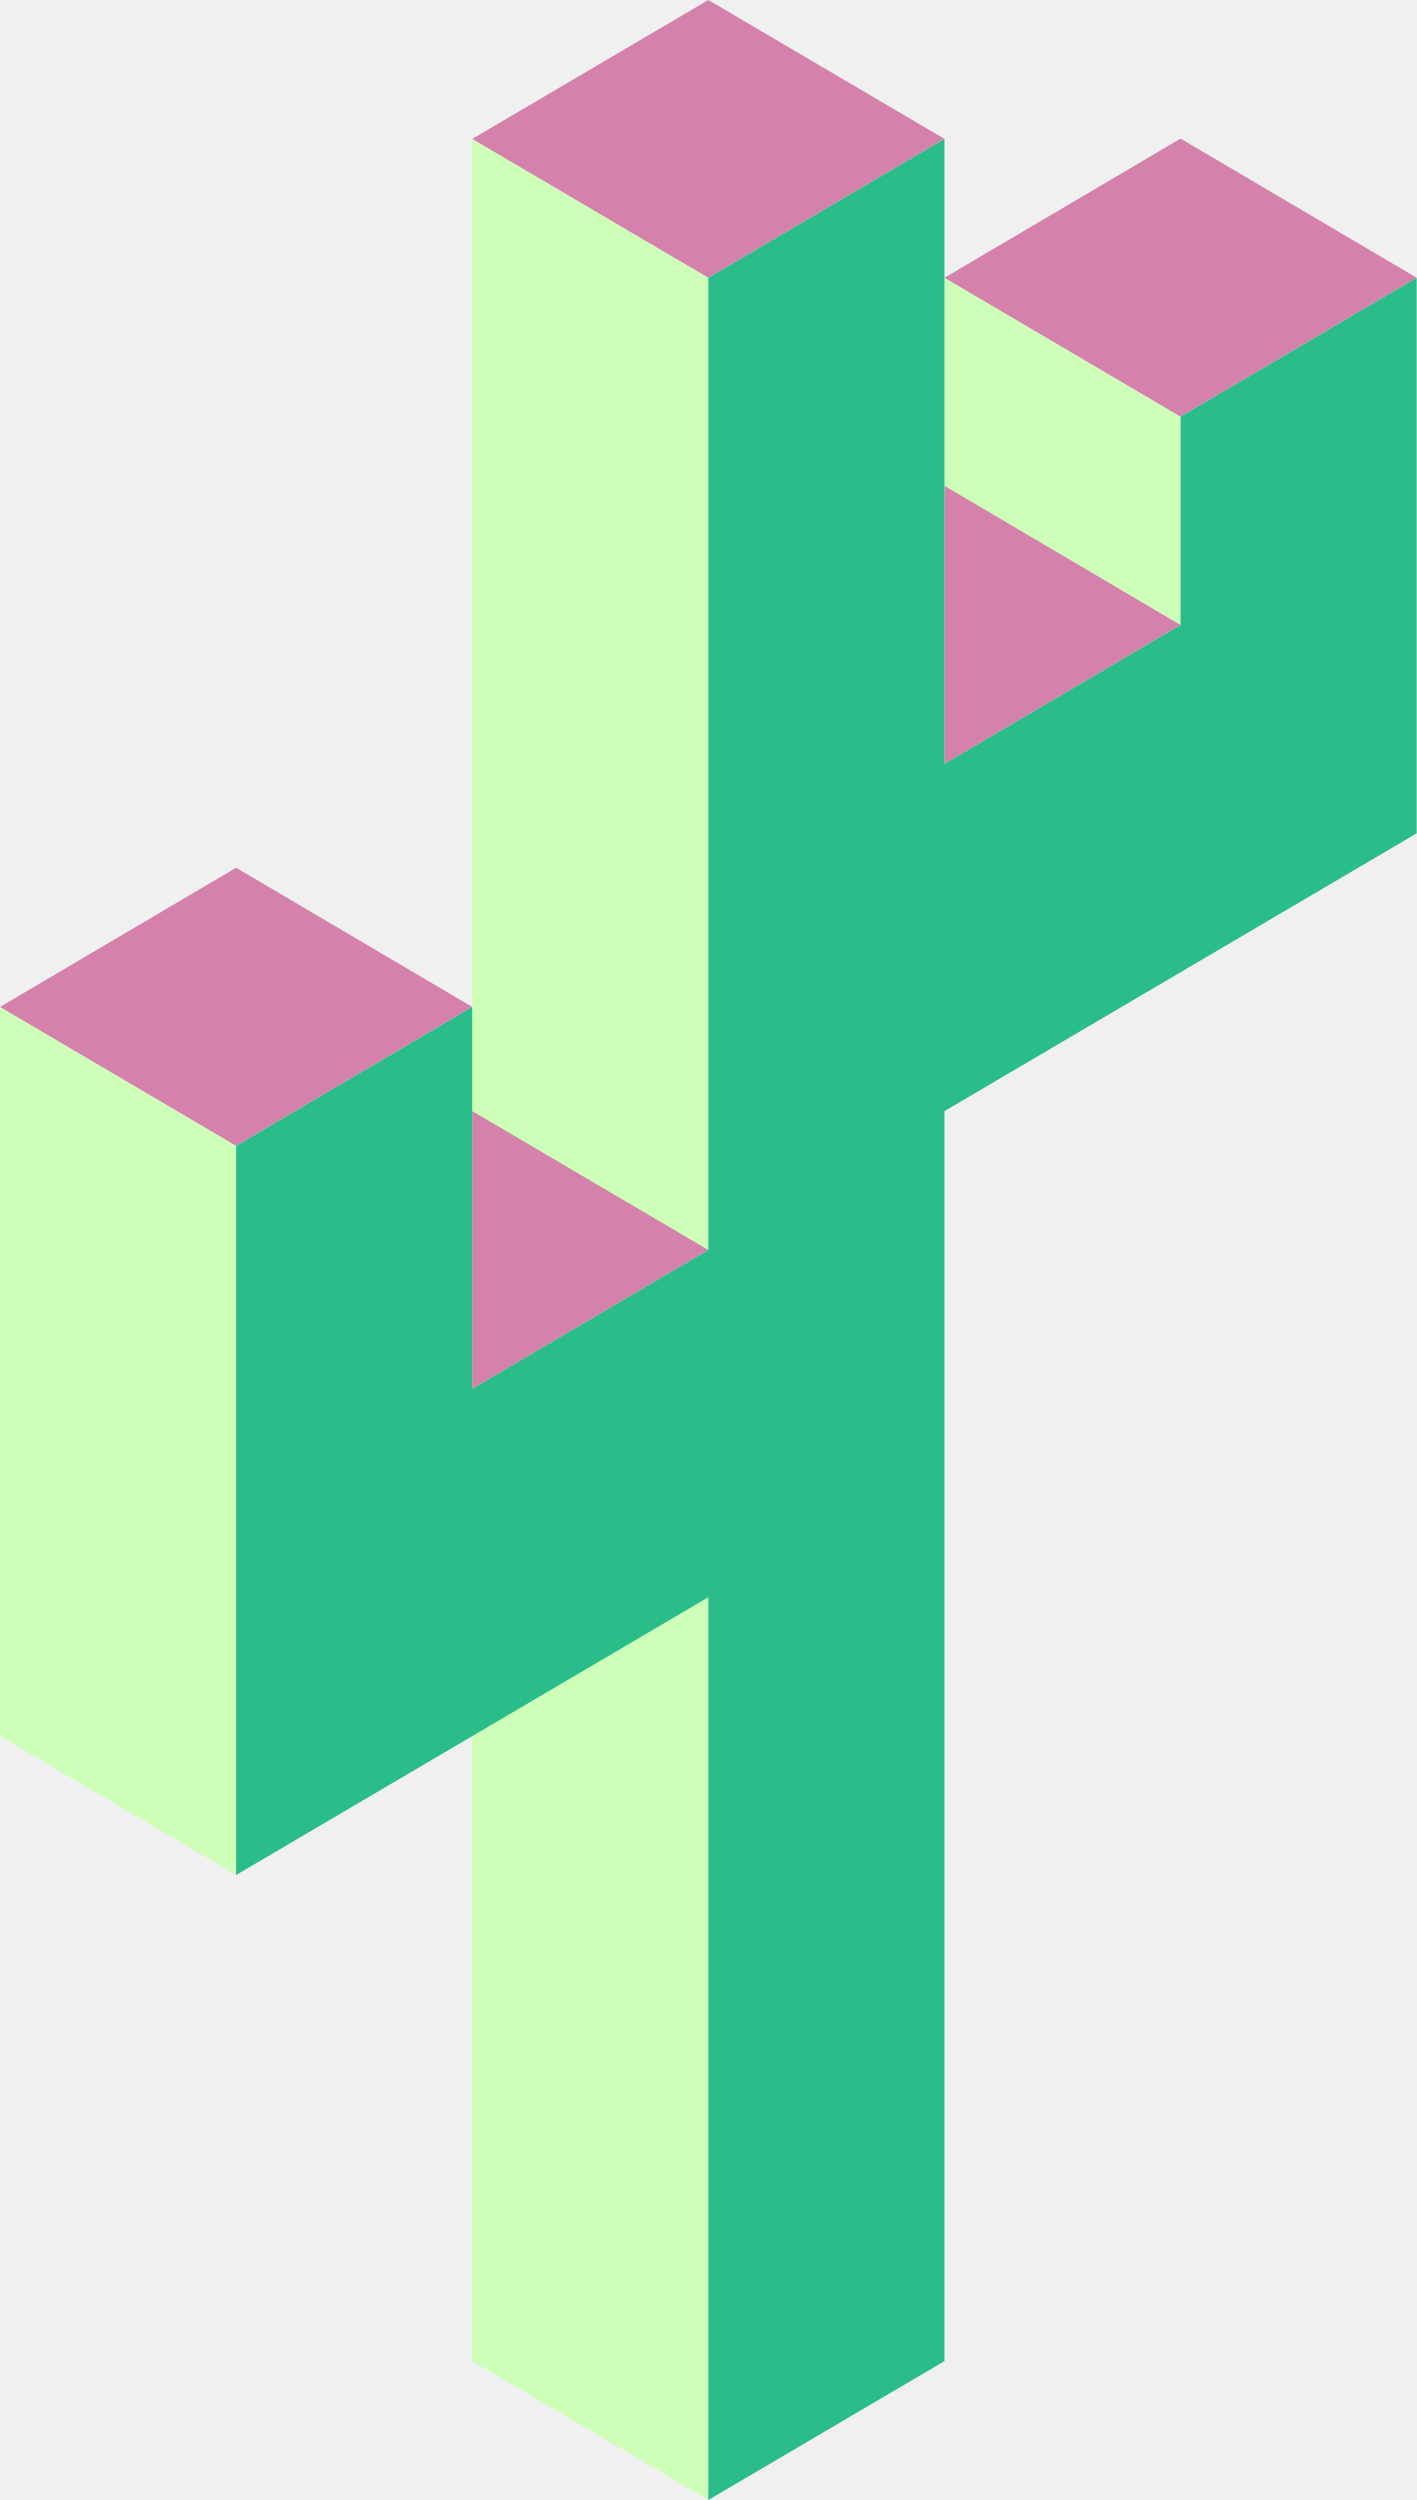
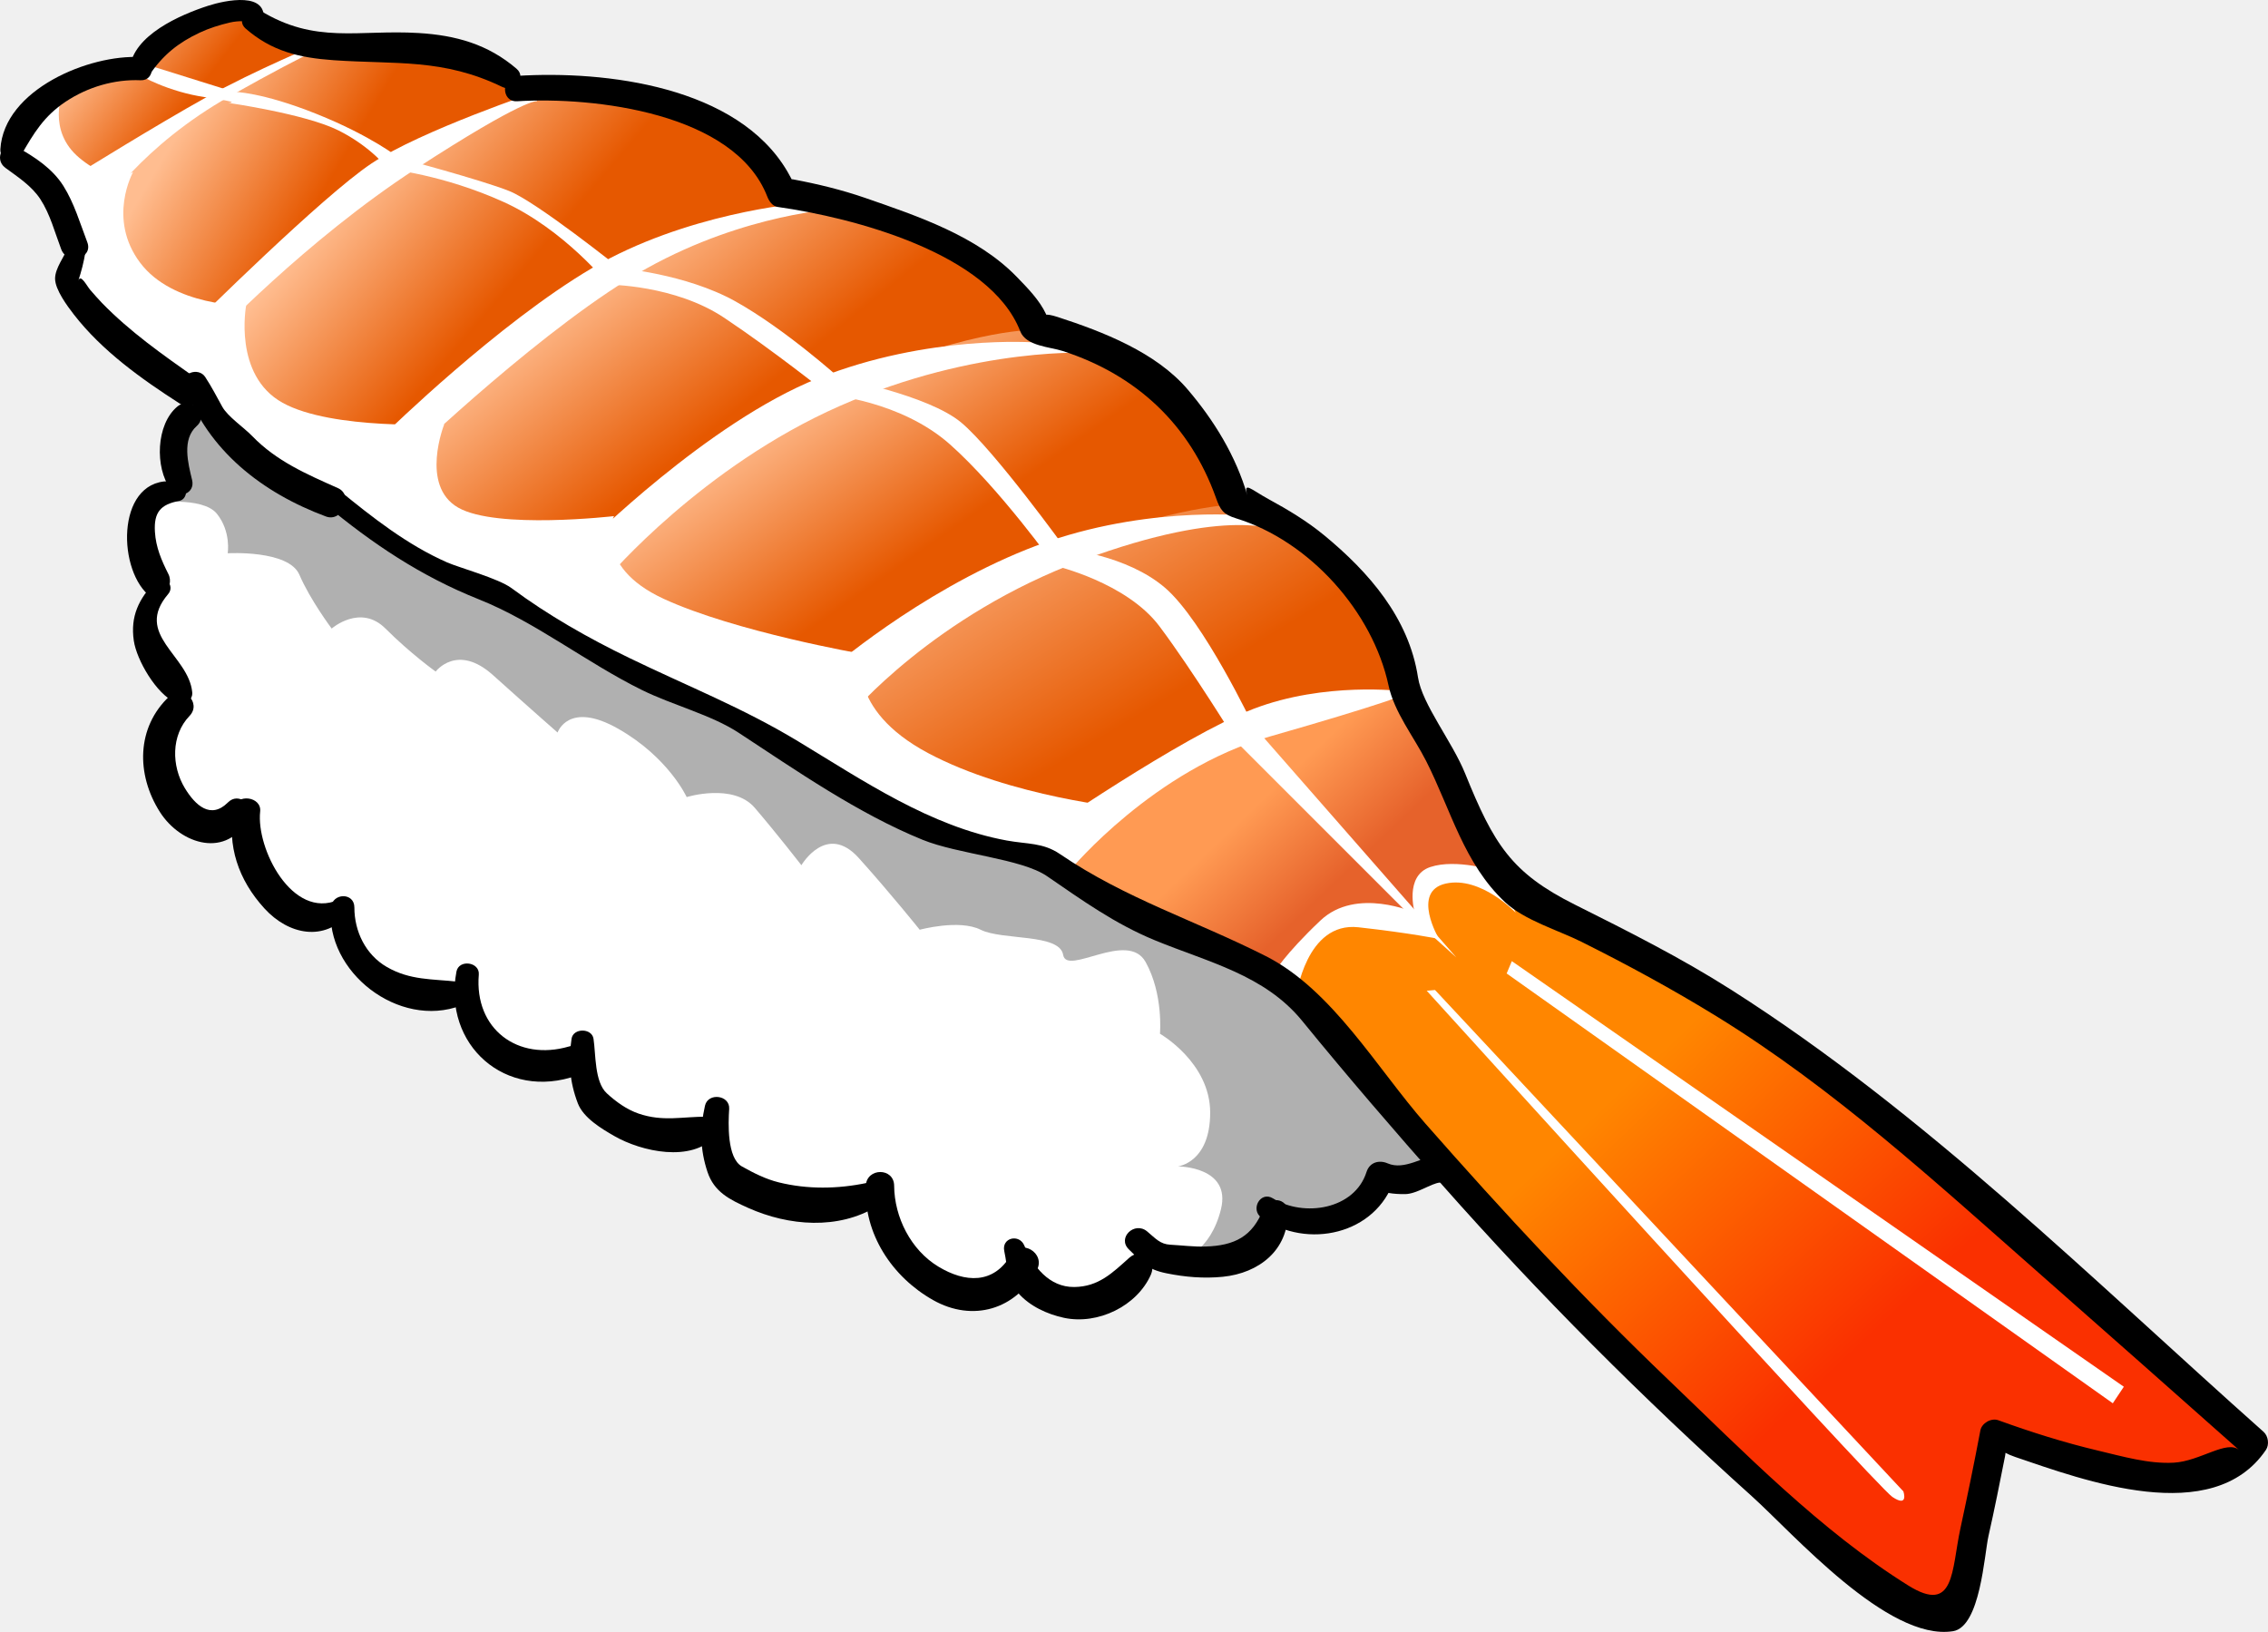
- <svg xmlns="http://www.w3.org/2000/svg" fill="none" viewBox="0 0 272 480">
-   <path fill="#cdffb8" d="M181.334 93.333v-40L226.667 80v40zM136.001 53.333 90.667 26.667v426.666L136.001 480zM45.333 220 0 193.334v140L45.333 360z" />
-   <path fill="#d482ab" d="M90.667 26.667 136.001 0l45.333 26.667-45.333 26.666zM181.334 53.33l45.333-26.72L272 53.33 226.667 80zM136 240l-45.333-26.67v53.34zM0 193.33l45.333-26.72 45.334 26.72L45.333 220zM181.334 93.277 226.667 120l-45.333 26.67z" />
-   <path fill="#2abc89" d="m136 53.333 45.333-26.666v120L226.667 120V80L272 53.333V160l-90.667 53.333v240L136 480V306.667L45.334 360V220l45.333-26.667v73.334L136 240z" />
+ <svg xmlns="http://www.w3.org/2000/svg" version="1.1" x="0" y="0" width="256" height="184.205" viewBox="0 0 256 184.205" id="svg1309">
+   <defs id="defs256">
+     <linearGradient id="Gradient_1" gradientUnits="userSpaceOnUse" x1="247.151" y1="36.124" x2="252.943" y2="40.592">
+       <stop offset="0" stop-color="#FFBD90" id="stop2" />
+       <stop offset="0.991" stop-color="#E65800" id="stop4" />
+       <stop offset="1" stop-color="#E65800" id="stop6" />
+     </linearGradient>
+     <linearGradient id="Gradient_2" gradientUnits="userSpaceOnUse" x1="307.804" y1="84.791" x2="337.124" y2="84.791">
+       <stop offset="0" stop-color="#FFBD90" id="stop9" />
+       <stop offset="0.991" stop-color="#E65800" id="stop11" />
+       <stop offset="1" stop-color="#E65800" id="stop13" />
+     </linearGradient>
+     <linearGradient id="Gradient_3" gradientUnits="userSpaceOnUse" x1="301.364" y1="63.384" x2="311.293" y2="79.766">
+       <stop offset="0" stop-color="#FFBD90" id="stop16" />
+       <stop offset="0.991" stop-color="#E65800" id="stop18" />
+       <stop offset="1" stop-color="#E65800" id="stop20" />
+     </linearGradient>
+     <linearGradient id="Gradient_4" gradientUnits="userSpaceOnUse" x1="290.53" y1="58.704" x2="297.976" y2="69.294">
+       <stop offset="0" stop-color="#FFBD90" id="stop23" />
+       <stop offset="0.991" stop-color="#E65800" id="stop25" />
+       <stop offset="1" stop-color="#E65800" id="stop27" />
+     </linearGradient>
+     <linearGradient id="Gradient_5" gradientUnits="userSpaceOnUse" x1="278.406" y1="50.355" x2="286.514" y2="60.449">
+       <stop offset="0" stop-color="#FFBD90" id="stop30" />
+       <stop offset="0.991" stop-color="#E65800" id="stop32" />
+       <stop offset="1" stop-color="#E65800" id="stop34" />
+     </linearGradient>
+     <linearGradient id="Gradient_6" gradientUnits="userSpaceOnUse" x1="264.236" y1="44.554" x2="273.172" y2="52.166">
+       <stop offset="0" stop-color="#FFBD90" id="stop37" />
+       <stop offset="0.991" stop-color="#E65800" id="stop39" />
+       <stop offset="1" stop-color="#E65800" id="stop41" />
+     </linearGradient>
+     <linearGradient id="Gradient_7" gradientUnits="userSpaceOnUse" x1="253.074" y1="41.335" x2="261.543" y2="46.416">
+       <stop offset="0" stop-color="#FFBD90" id="stop44" />
+       <stop offset="0.991" stop-color="#E65800" id="stop46" />
+       <stop offset="1" stop-color="#E65800" id="stop48" />
+     </linearGradient>
+     <linearGradient id="Gradient_8" gradientUnits="userSpaceOnUse" x1="320.913" y1="83.972" x2="325.779" y2="89.104">
+       <stop offset="0" stop-color="#FF9A53" id="stop51" />
+       <stop offset="0.991" stop-color="#E6622B" id="stop53" />
+       <stop offset="1" stop-color="#E6622B" id="stop55" />
+     </linearGradient>
+     <linearGradient id="Gradient_9" gradientUnits="userSpaceOnUse" x1="344.591" y1="101.288" x2="359.817" y2="117.344">
+       <stop offset="0" stop-color="#FF8600" id="stop58" />
+       <stop offset="1" stop-color="#FA3000" id="stop60" />
+     </linearGradient>
+   </defs>
+   <g id="g2231" transform="matrix(1.788346,0,0,1.788346,-432.5052,-58.91461)">
+     <g id="g1010" style="display:none">
+       <path style="fill:#000000" id="path1274" d="m 308.259,151.753 0.395,0.806 c 0.176,0.358 0.176,0.85 0,1.476 -1.581,0.627 -3.426,0.986 -5.534,1.075 -0.528,0 -1.01,0.045 -1.45,0.134 l 0.396,1.612 c -0.088,1.432 -0.176,3.134 -0.264,5.102 0.791,-0.089 1.581,-0.178 2.372,-0.268 0.702,-0.179 1.186,-0.313 1.45,-0.403 0.263,-0.268 0.571,-0.223 0.922,0.134 0.615,0.627 0.922,1.075 0.922,1.343 0,0.18 -0.044,0.493 -0.132,0.94 l -0.79,0.269 c -2.197,0.268 -3.822,0.492 -4.876,0.671 -0.175,1.791 -0.351,3.447 -0.526,4.969 l -0.132,2.954 c 0.351,0 0.878,0 1.581,0 0.966,-0.09 2.459,-0.269 4.48,-0.537 0.439,0 0.879,0.223 1.318,0.67 0.351,0.359 0.526,0.806 0.526,1.343 0,0.537 -0.175,0.851 -0.526,0.941 l -1.582,0.133 c -2.986,0.18 -5.007,0.314 -6.06,0.404 -0.704,0 -1.187,-0.134 -1.45,-0.404 -0.351,-0.447 -0.615,-1.073 -0.791,-1.879 0.79,-6.446 1.274,-11.996 1.45,-16.651 -0.088,-0.805 -0.132,-1.521 -0.132,-2.148 -0.176,-0.716 -0.264,-1.208 -0.264,-1.478 -0.264,-0.267 -0.176,-0.536 0.264,-0.805 0.351,0.089 0.791,0.179 1.318,0.268 1.316,-0.089 3.293,-0.402 5.929,-0.939 0.615,-0.179 1.01,-0.089 1.186,0.268" />
+       <path style="fill:#000000" id="path1276" d="m 315.822,162.899 c -1.67,1.611 -2.592,4.52 -2.767,8.727 0.175,0.27 0.439,0.493 0.791,0.672 0.878,0.18 1.625,0.269 2.24,0.269 1.405,0 2.503,-0.582 3.294,-1.746 0.79,-1.164 1.185,-2.685 1.185,-4.566 0,-1.969 -0.263,-3.223 -0.79,-3.76 -0.439,-0.447 -0.922,-0.671 -1.45,-0.671 -0.967,0 -1.801,0.359 -2.503,1.075 z m -0.659,-10.475 c -0.351,2.775 -0.746,6.088 -1.185,9.938 0.439,-0.538 0.965,-1.075 1.581,-1.612 0.965,-0.716 1.887,-1.074 2.766,-1.074 1.055,0 1.977,0.403 2.768,1.208 1.141,1.164 1.713,3 1.713,5.506 0,2.954 -0.66,5.147 -1.977,6.579 -1.406,1.522 -2.855,2.283 -4.348,2.283 -1.23,0 -2.372,-0.805 -3.426,-2.417 l -0.131,2.149 -0.396,0.402 c -0.263,0.27 -0.659,0.225 -1.186,-0.134 -0.352,-0.178 -0.527,-0.716 -0.527,-1.611 0.351,-3.491 0.79,-7.43 1.318,-11.817 0.439,-3.849 0.659,-6.311 0.659,-7.385 l -0.396,-0.135 c 0.176,-1.432 0.571,-2.641 1.186,-3.625 0.264,-0.179 0.483,-0.179 0.659,0 0.527,0.447 0.834,1.029 0.922,1.745" />
+       <path style="fill:#000000" id="path1278" d="m 331.818,152.961 c 0.176,0.359 0.264,0.672 0.264,0.941 0,0.984 -0.308,1.88 -0.922,2.685 -0.176,0.09 -0.44,0.09 -0.791,0 -0.791,-0.716 -1.142,-1.253 -1.054,-1.611 0.439,-1.253 0.834,-2.417 1.185,-3.491 0,-0.358 0.132,-0.403 0.396,-0.135 0.439,0.627 0.746,1.164 0.922,1.611 z m -0.79,8.863 c 0.088,0.359 0.132,1.03 0.132,2.014 l -0.264,2.149 c -0.176,1.791 -0.396,3.536 -0.659,5.237 -0.176,0.717 0,1.074 0.527,1.074 0.528,0 1.098,-0.134 1.713,-0.403 0.527,-0.358 1.054,-0.806 1.581,-1.343 0.352,-0.268 0.484,-0.134 0.396,0.403 -0.44,1.343 -1.099,2.462 -1.977,3.357 -0.791,0.806 -1.625,1.209 -2.503,1.209 -0.439,0 -0.835,-0.179 -1.186,-0.537 -0.616,-0.627 -0.922,-1.702 -0.922,-3.223 0,-0.716 0.175,-2.327 0.526,-4.834 0.264,-2.686 0.527,-4.879 0.791,-6.58 0.44,-1.253 0.878,-1.387 1.317,-0.402 0.264,0.805 0.44,1.432 0.528,1.879" />
+     </g>
+     <g id="g2182">
+       <path style="display:none;fill:#b0b0b0" id="path268" d="m 246.234,78.426 c 0,0 10.504,12.415 20.054,19.099 9.55,6.685 37.244,19.099 37.244,19.099 0,0 9.549,2.866 12.892,2.866 3.343,0 9.071,-4.298 17.189,-0.478 8.118,3.82 26.74,17.667 29.127,18.145 2.388,0.477 5.73,-2.866 6.207,-7.163 0.478,-4.297 12.893,-0.955 11.938,-2.387 -0.955,-1.433 -7.162,-8.595 -7.162,-8.595 l -40.11,-25.785 -56.82,-28.649 -21.01,5.253 c 0,0 -5.729,0.954 -8.117,1.909 -2.387,0.956 -4.775,1.434 -3.82,2.866 0.955,1.432 2.388,3.82 2.388,3.82" />
+       <path style="display:inline;fill:#ffffff" id="path292" d="m 251.893,70.433 c 0,0 -1.339,-0.625 -0.976,2.646 0.363,3.27 1.998,4.179 1.998,4.179 0,0 -1.998,3.451 -0.363,5.632 1.635,2.181 4.36,1.817 4.36,1.817 0,0 0.364,3.089 2.544,4.906 2.18,1.816 3.815,1.09 3.815,1.09 0,0 0.365,3.088 2.908,4.36 2.543,1.272 4.905,0.727 4.905,0.727 0,0 -0.181,2.18 2.362,3.634 2.543,1.454 4.906,0.545 4.906,0.545 0,0 0,2.362 2.725,3.634 2.726,1.272 5.815,0.726 5.815,0.726 0,0 0,3.09 2.361,3.998 2.362,0.908 7.631,0.182 7.631,0.182 0,0 1.454,5.086 4.724,5.814 3.271,0.727 5.27,-1.636 5.27,-1.636 0,0 2.142,3.813 4.14,2.905 1.999,-0.909 3.258,-3.725 3.258,-3.725 0.008,0.037 3.081,0.865 4.656,0.466 1.937,-0.491 2.626,-2.244 3.285,-2.244 0,0 2.695,0.404 3.908,-0.135 1.213,-0.539 2.966,-2.83 2.966,-2.83 l 4.986,-1.078 -9.839,-16.308 -31.673,-21.7 -28.977,-15.769 -10.378,7.412 -0.539,2.157 0.135,1.887 c 0,0 -2.022,0.539 -2.157,2.426 -0.134,1.887 0.405,2.696 0.405,2.696 l 0.839,1.586" />
+       <path style="display:inline;fill:#b0b0b0" id="path294" d="m 260.744,52.928 c 0,0 -6.694,5.586 -7.534,6.753 -0.84,1.168 0.065,3.204 0.065,3.204 l -1.81,1.811 c 0,0 3.169,-0.452 4.074,0.679 0.905,1.132 0.679,2.49 0.679,2.49 0,0 3.847,-0.227 4.526,1.357 0.679,1.585 2.037,3.395 2.037,3.395 0,0 1.811,-1.583 3.395,0 1.584,1.584 3.168,2.716 3.168,2.716 0,0 1.357,-1.811 3.621,0.226 2.264,2.037 4.074,3.621 4.074,3.621 0,0 0.68,-2.036 3.848,-0.226 3.168,1.81 4.3,4.3 4.3,4.3 0,0 2.942,-0.906 4.299,0.679 1.358,1.584 2.943,3.621 2.943,3.621 0,0 1.585,-2.716 3.621,-0.453 2.036,2.264 3.846,4.527 3.846,4.527 0,0 2.49,-0.68 3.848,0 1.359,0.679 4.979,0.226 5.205,1.584 0.227,1.358 4.073,-1.584 5.205,0.453 1.132,2.036 0.906,4.526 0.906,4.526 0,0 3.169,1.811 3.169,4.979 0,3.168 -2.038,3.395 -2.038,3.395 0,0 3.395,0 2.716,2.716 -0.678,2.715 -2.489,3.168 -2.489,3.168 0,0 1.811,0.226 3.395,-0.227 1.583,-0.452 2.942,-2.489 2.942,-2.489 l 3.37,0.221 2.967,-2.484 5.205,-2.037 c 0,0 -12.9,-16.521 -21.274,-21.047 -8.374,-4.526 -52.279,-31.458 -52.279,-31.458" />
+       <g id="g906" style="display:inline">
+         <path d="m 252.554,76.879 c -2.112,1.962 -2.12,4.954 -0.615,7.317 1.332,2.091 4.279,2.95 5.58,0.383 0.41,-0.811 -0.606,-1.669 -1.283,-0.989 -1.091,1.094 -2.065,0.182 -2.72,-0.896 -0.849,-1.397 -0.881,-3.339 0.292,-4.561 0.794,-0.828 -0.417,-2.032 -1.254,-1.254" id="path798" style="fill:#000000" />
+         <path d="m 256.602,83.942 c -0.445,2.388 0.293,4.545 1.938,6.345 1.518,1.661 3.777,2.124 5.328,0.328 0.429,-0.498 -0.1,-1.12 -0.672,-0.871 -2.909,1.263 -5.189,-3.241 -4.929,-5.577 0.105,-0.95 -1.492,-1.16 -1.665,-0.225" id="path800" style="fill:#000000" />
+         <path d="m 262.737,90.223 c -0.367,4.06 4.28,7.682 8.209,6.188 0.83,-0.315 0.663,-1.408 -0.204,-1.504 -1.613,-0.178 -3.013,-0.081 -4.478,-0.928 -1.336,-0.77 -2.052,-2.243 -2.05,-3.756 10e-4,-0.967 -1.392,-0.933 -1.477,0" id="path802" style="fill:#000000" />
+         <path d="m 270.656,94.271 c -0.876,4.63 3.103,8.167 7.605,6.556 1.137,-0.406 0.685,-2.178 -0.505,-1.83 -3.223,0.943 -5.978,-1.095 -5.689,-4.535 0.068,-0.807 -1.261,-0.985 -1.411,-0.191" id="path804" style="fill:#000000" />
+         <path d="m 277.921,98.51 c -0.211,1.438 -0.126,2.708 0.396,4.073 0.352,0.922 1.496,1.603 2.308,2.069 1.718,0.985 4.865,1.682 6.374,0.01 0.416,-0.461 0.141,-1.228 -0.512,-1.234 -1.561,-0.013 -2.779,0.335 -4.332,-0.195 -0.755,-0.259 -1.434,-0.75 -2.013,-1.285 -0.778,-0.719 -0.686,-2.471 -0.835,-3.438 -0.105,-0.688 -1.285,-0.691 -1.386,0" id="path806" style="fill:#000000" />
+         <path d="m 286.343,102.734 c -0.327,1.454 -0.316,2.75 0.155,4.173 0.419,1.266 1.39,1.75 2.579,2.281 2.566,1.146 5.677,1.387 8.115,-0.096 0.809,-0.492 0.265,-1.672 -0.626,-1.485 -1.837,0.386 -3.746,0.416 -5.567,-0.034 -0.83,-0.205 -1.582,-0.589 -2.322,-1.003 -0.954,-0.534 -0.865,-2.742 -0.807,-3.63 0.058,-0.878 -1.335,-1.057 -1.527,-0.206" id="path808" style="fill:#000000" />
+         <path d="m 296.493,107.785 c -0.146,3.033 1.653,5.751 4.247,7.218 2.502,1.413 5.236,0.596 6.552,-1.895 0.569,-1.08 -1.021,-2.019 -1.64,-0.958 -1.092,1.874 -2.9,1.755 -4.576,0.743 -1.741,-1.051 -2.779,-3.117 -2.794,-5.108 -0.009,-1.159 -1.734,-1.147 -1.789,0" id="path810" style="fill:#000000" />
+         <path d="m 305.233,111.912 c 0.221,1.039 0.144,1.798 0.877,2.642 0.72,0.832 1.841,1.344 2.893,1.569 2.133,0.456 4.613,-0.738 5.488,-2.735 0.39,-0.889 -0.595,-1.748 -1.367,-1.056 -1.078,0.965 -1.943,1.829 -3.475,1.846 -1.586,0.017 -2.598,-1.3 -3.15,-2.615 -0.32,-0.763 -1.446,-0.501 -1.266,0.349" id="path812" style="fill:#000000" />
+         <path d="m 313.102,111.809 c 0.882,0.849 1.142,1.254 2.371,1.504 1.178,0.239 2.355,0.338 3.555,0.219 2.281,-0.228 4.136,-1.683 4.1,-4.08 -0.014,-0.932 -1.234,-1.008 -1.543,-0.209 -0.676,1.757 -1.827,2.324 -3.651,2.38 -0.739,0.023 -1.48,-0.074 -2.217,-0.114 -0.652,-0.035 -0.927,-0.391 -1.471,-0.843 -0.788,-0.655 -1.908,0.408 -1.144,1.143" id="path814" style="fill:#000000" />
+         <path d="m 321.474,109.811 c 2.879,2.016 7.228,1.059 8.374,-2.412 -0.445,0.181 -0.889,0.362 -1.333,0.543 0.669,0.298 1.294,0.381 2.023,0.372 0.731,-0.009 1.635,-0.672 2.18,-0.728 1.104,-0.115 1.134,-1.839 0,-1.75 -1.069,0.083 -2.216,1.001 -3.287,0.538 -0.546,-0.236 -1.141,-0.065 -1.334,0.543 -0.754,2.378 -3.963,2.871 -5.905,1.667 -0.79,-0.49 -1.457,0.71 -0.718,1.227" id="path816" style="fill:#000000" />
+         <path style="fill:#000000" id="path832" d="m 251.667,69.641 c -1.067,1.094 -1.597,2.209 -1.376,3.737 0.18,1.243 1.438,3.373 2.595,3.884 0.446,0.198 1.153,-0.019 1.093,-0.627 -0.229,-2.339 -3.705,-3.635 -1.516,-6.198 0.465,-0.545 -0.282,-1.321 -0.796,-0.796" />
+         <path style="fill:#000000" id="path834" d="m 253.152,63.38 c -3.789,-0.726 -4.012,4.903 -2.139,6.921 0.75,0.809 1.917,-0.218 1.46,-1.127 -0.434,-0.863 -0.788,-1.677 -0.848,-2.661 -0.076,-1.231 0.354,-1.732 1.527,-1.951 0.59,-0.11 0.586,-1.07 0,-1.182" />
+         <path style="fill:#000000" id="path836" d="m 253.972,63.245 c -0.257,-1.063 -0.655,-2.568 0.29,-3.41 0.843,-0.751 -0.381,-1.934 -1.227,-1.226 -1.343,1.123 -1.422,3.841 -0.426,5.211 0.485,0.667 1.572,0.286 1.363,-0.575" />
+       </g>
+       <g id="g947" style="display:inline">
+         <path d="m 242.995,41.861 c 0,0 0,-2.44 2.218,-3.327 2.219,-0.887 5.324,-1.331 5.324,-1.331 0,0 1.109,-1.996 3.106,-2.662 1.996,-0.665 3.77,-1.109 3.77,-1.109 l 1.553,1.553 4.88,0.887 c 0,0 -4.658,1.997 -6.433,3.993 -1.774,1.996 -4.88,4.879 -6.433,6.211 -1.552,1.33 -4.214,2.883 -4.214,2.883 l -1.774,-3.771 -1.775,-1.553 z" id="path296" style="fill:url(#Gradient_1)" />
+         <path d="m 322.574,94.565 c 0,0 3.747,-2.646 8.156,-4.41 4.41,-1.763 6.394,-1.542 6.394,-1.542 l -3.527,-4.63 -1.324,-4.409 -2.204,-3.086 c 0,0 -5.951,-3.307 -12.565,0 -6.614,3.306 -9.7,10.802 -9.7,10.802 0,0 3.527,2.645 7.054,4.188 3.528,1.543 7.716,3.087 7.716,3.087 z" id="path298" style="fill:url(#Gradient_2)" />
+         <path d="m 309.126,87.29 c 0,0 4.63,-4.85 11.464,-7.716 6.834,-2.866 9.7,-2.866 9.7,-2.866 0,0 -1.323,-5.071 -3.748,-7.495 -2.425,-2.425 -7.055,-5.071 -7.055,-5.071 0,0 -4.85,-0.881 -13.668,2.646 -8.817,3.527 -16.974,12.124 -16.974,12.124 0,0 6.835,4.41 7.275,4.41 0.441,0 3.967,2.204 6.172,2.645 2.205,0.441 4.851,1.102 4.851,1.102 z" id="path300" style="fill:url(#Gradient_3)" />
+         <path d="m 274.515,71.196 c 0,0 5.29,3.527 7.495,4.63 2.205,1.101 4.188,1.542 4.188,1.542 l 3.307,1.764 c 0,0 10.581,-7.936 18.077,-11.022 7.496,-3.087 11.904,-3.307 11.904,-3.307 0,0 -2.644,-5.953 -4.629,-7.496 -1.984,-1.543 -8.157,-3.747 -8.157,-3.747 0,0 -4.629,-0.662 -14.329,3.747 -9.7,4.41 -14.99,9.039 -14.99,9.039 l -3.969,4.409 z" id="path302" style="fill:url(#Gradient_4)" />
+         <path d="m 263.271,64.582 c 0,0 1.764,2.205 5.071,3.969 3.306,1.763 5.731,1.983 5.731,1.983 0,0 13.006,-10.361 21.384,-13.668 8.378,-3.306 11.685,-3.085 11.685,-3.085 0,0 -1.985,-4.851 -6.173,-6.173 -4.189,-1.323 -10.362,-1.764 -10.362,-1.764 0,0 -5.07,0.661 -12.565,4.629 -7.495,3.969 -14.771,14.109 -14.771,14.109 z" id="path304" style="fill:url(#Gradient_5)" />
+         <path d="m 254.453,57.307 c 0,0 1.765,3.748 3.969,5.291 2.204,1.543 5.07,2.205 5.07,2.205 0,0 9.921,-9.92 16.534,-14.109 6.614,-4.188 11.684,-4.85 11.684,-4.85 0,0 -3.087,-4.85 -7.275,-5.952 -4.189,-1.102 -8.597,-1.543 -10.581,-0.661 -1.985,0.881 -6.393,2.645 -11.023,6.393 -4.63,3.747 -9.921,11.683 -9.921,11.683 z" id="path306" style="fill:url(#Gradient_6)" />
+         <path d="m 246.738,49.371 c 0,0 -1.102,0.882 0,2.425 1.102,1.544 4.629,4.63 4.629,4.63 l 0.987,0.039 c 0,0 8.272,-8.416 14.224,-12.605 5.952,-4.188 8.818,-4.85 8.818,-4.85 l -2.645,-1.984 -5.512,-0.441 -5.07,-0.441 c 0,0 -3.211,0.753 -7.179,3.399 -3.968,2.645 -9.442,6.254 -9.442,6.254 z" id="path308" style="fill:url(#Gradient_7)" />
+         <path d="m 337.015,88.05 -6.181,-10.921 c 0,0 -5.102,-0.222 -9.538,1.553 -4.437,1.774 -13.517,8.744 -13.517,8.744 0,0 5.311,2.125 6.419,3.012 1.03,0.824 6.46,2.604 8.295,4.276 0,0 2.515,-3.977 4.415,-3.916 1.901,0.061 4.476,0.429 4.476,0.429 0,0 -0.552,-2.882 1.348,-3.004 1.901,-0.123 4.283,-0.173 4.283,-0.173 z" id="path332" style="fill:url(#Gradient_8)" />
+         <path d="m 338.143,89.242 c 2.292,1.25 9.923,5.427 11.989,6.741 2.439,1.552 11.534,8.208 11.534,8.208 l 12.644,11.09 9.538,9.316 c 0,0 -1.996,1.553 -5.102,1.553 -3.105,0 -10.869,-2.44 -10.869,-2.44 0,0 -1.553,7.098 -1.774,9.316 -0.222,2.218 -3.106,1.997 -5.325,0 -2.218,-1.996 -14.195,-11.312 -17.744,-15.305 -3.549,-3.993 -15.971,-18.632 -15.971,-18.632 0,0 -2.153,-1.657 -3.597,-3.253 l -0.359,-0.624 c 0,0 0.368,-3.065 2.759,-3.924 2.391,-0.858 5.763,0.062 5.763,0.062 0,0 -0.92,-2.882 0.674,-3.127 1.594,-0.245 4.844,0.245 4.844,0.245 z" id="path334" style="fill:url(#Gradient_9)" />
+         <path d="m 245.817,38.74 c 0,0 -1.043,2.435 1.044,4.173 2.086,1.739 3.387,0.89 3.387,0.89 0,0 -1.648,2.935 0.439,5.718 2.086,2.783 6.695,2.713 6.695,2.713 0,0 -0.832,4.392 2.298,6.131 3.13,1.74 10.209,1.349 10.209,1.349 0,0 -1.556,3.88 0.878,5.271 2.435,1.391 9.831,0.535 9.831,0.535 0,0 -1.392,3.13 3.13,5.217 4.521,2.087 12.521,3.478 12.521,3.478 0,0 -1.045,3.479 4.173,6.261 5.218,2.782 12.521,3.478 12.521,3.478 l -4.173,3.826 -2.087,-0.696 -7.999,-2.435 -4.522,-2.434 -5.913,-3.826 -6.239,-2.563 -3.499,-2.306 -4.869,-3.131 -5.3,-1.838 -4.85,-3.748 c 0,0 -4.805,-2.413 -6.545,-3.457 -1.739,-1.043 -2.494,-4.039 -2.494,-4.039 l -5.158,-3.264 -3.478,-2.783 0.696,-3.478 -1.739,-3.477 -2.087,-1.392 0.696,-2.782 2.434,-1.391" id="path336" style="fill:#ffffff" />
+         <path d="m 332.421,95.431 29.562,31.65 c 0,0 0.348,1.044 -0.695,0.348 -1.043,-0.695 -29.391,-31.951 -29.391,-31.951 l 0.524,-0.047" id="path338" style="fill:#ffffff" />
+         <path d="m 336.942,94.388 38.258,27.129 0.696,-1.044 -38.627,-26.863 -0.327,0.778" id="path340" style="fill:#ffffff" />
+         <path d="m 248.262,46.12 c 0,0 2.544,-3.985 8.109,-7.115 5.564,-3.131 6.453,-3.309 6.453,-3.309 h -0.827 c 0,0 -4.006,1.653 -7.137,3.392 -3.131,1.739 -7.922,4.715 -7.922,4.715 l 1.324,2.317" id="path342" style="fill:#ffffff" />
+         <path d="m 254.219,53.236 0.993,1.158 c 0,0 5.908,-6.264 12.864,-10.785 6.956,-4.521 7.655,-4.273 7.655,-4.273 l 0.165,-0.662 c 0,0 -7.472,2.501 -10.602,4.587 -3.13,2.087 -11.075,9.975 -11.075,9.975" id="path344" style="fill:#ffffff" />
+         <path d="m 266.299,60.186 1.43,1.509 c 0,0 8.696,-8.347 14.956,-11.825 6.259,-3.478 12.076,-3.75 12.076,-3.75 l -2.482,-0.331 c 0,0 -7.161,0.603 -13.073,4.081 -5.912,3.478 -12.907,10.316 -12.907,10.316" id="path346" style="fill:#ffffff" />
+         <path d="m 278.858,67.26 1.392,2.086 c 0,0 5.912,-6.956 14.607,-10.781 8.696,-3.826 15.955,-3.344 15.955,-3.344 l -3.641,-0.662 c 0,0 -6.749,-0.515 -13.705,2.267 -6.956,2.782 -14.608,10.434 -14.608,10.434" id="path348" style="fill:#ffffff" />
+         <path d="m 294.162,75.259 1.391,2.783 c 0,0 5.216,-6.261 14.607,-9.739 9.392,-3.477 12.401,-1.829 12.401,-1.829 l -2.151,-0.993 c 0,0 -6.771,-0.655 -13.727,2.127 -6.956,2.782 -12.521,7.651 -12.521,7.651" id="path350" style="fill:#ffffff" />
+         <path d="m 307.378,85.693 2.087,2.087 c 0,0 5.218,-6.26 12.521,-8.347 7.304,-2.087 8.683,-2.7 8.683,-2.7 l -0.331,-0.165 c 0,0 -4.874,-0.613 -9.396,1.126 -4.521,1.739 -13.564,7.999 -13.564,7.999" id="path352" style="fill:#ffffff" />
+         <path d="m 250.687,37.697 c 0,0 1.739,1.043 4.173,1.391 2.435,0.348 1.391,0.348 1.391,0.348 0,0 4.869,0.695 6.956,1.739 2.087,1.043 3.131,2.434 3.131,2.434 0,0 3.478,0.348 7.304,2.087 3.825,1.739 6.608,5.217 6.608,5.217 0,0 4.174,0 7.304,2.087 3.13,2.087 6.608,4.869 6.608,4.869 0,0 4.522,0.348 7.651,3.13 3.13,2.783 6.609,7.652 6.609,7.652 0,0 4.522,1.043 6.608,3.826 2.086,2.782 4.869,7.304 4.869,7.304 l 11.129,11.129 2.738,2.466 -12.824,-14.638 c 0,0 -3.129,-6.609 -5.564,-8.696 -2.435,-2.087 -6.261,-2.434 -6.261,-2.434 0,0 -4.521,-6.261 -6.608,-8 -2.087,-1.739 -7.652,-2.782 -7.652,-2.782 0,0 -3.478,-3.13 -6.608,-4.869 -3.13,-1.74 -7.304,-2.087 -7.304,-2.087 0,0 -5.216,-4.173 -6.956,-4.869 -1.739,-0.696 -6.956,-2.087 -6.956,-2.087 0,0 -1.738,-1.392 -5.217,-2.783 C 258.338,38.74 256.6,38.74 256.6,38.74 l -5.566,-1.739 -0.347,0.696" id="path354" style="fill:#ffffff" />
+         <path d="m 323.659,95.826 c 0,0 0.613,-4.721 3.924,-4.354 3.31,0.368 5.088,0.736 5.088,0.736 0,0 -1.777,-3.005 0.43,-3.495 2.207,-0.49 4.414,1.839 4.414,1.839 l -1.287,-2.636 c 0,0 -2.453,-0.797 -4.108,-0.245 -1.656,0.552 -0.981,2.881 -0.981,2.881 0,0 -3.679,-1.655 -5.948,0.491 -2.268,2.146 -2.942,3.311 -2.942,3.311 l 1.41,1.472" id="path410" style="fill:#ffffff" />
+         <path d="m 258.452,34.381 c 0.428,-2.045 -2.431,-1.409 -3.468,-1.074 -1.743,0.564 -4.747,1.854 -4.951,3.971 -0.071,0.738 0.933,0.859 1.281,0.347 0.828,-1.214 1.79,-1.988 3.128,-2.617 0.61,-0.287 1.263,-0.49 1.918,-0.643 0.278,-0.064 0.554,-0.088 0.838,-0.085 0.817,0.006 0.014,0.097 0.071,-0.225 -0.135,0.768 1.019,1.107 1.183,0.326" id="path818" style="fill:#000000" />
+         <path d="m 250.721,36.548 c -3.227,-0.186 -8.632,2.042 -8.851,5.819 -0.042,0.717 0.978,0.946 1.317,0.357 0.799,-1.385 1.432,-2.45 2.806,-3.364 1.383,-0.921 3.07,-1.421 4.728,-1.351 0.945,0.039 0.934,-1.408 0,-1.461" id="path820" style="fill:#000000" />
+         <path d="m 242.183,43.535 c 0.795,0.585 1.667,1.145 2.214,1.986 0.615,0.942 0.918,2.119 1.315,3.161 0.388,1.015 2.036,0.575 1.643,-0.453 -0.456,-1.192 -0.825,-2.468 -1.51,-3.554 -0.686,-1.088 -1.805,-1.823 -2.905,-2.435 -0.864,-0.481 -1.52,0.734 -0.757,1.295" id="path822" style="fill:#000000" />
+         <path d="m 246.135,48.562 c -0.236,0.595 -0.812,1.313 -0.812,1.967 0,0.696 0.775,1.736 1.183,2.263 1.782,2.3 4.266,4.071 6.694,5.63 1.047,0.672 1.951,-0.949 0.962,-1.646 -2.07,-1.46 -4.12,-2.898 -5.891,-4.723 -0.249,-0.256 -0.479,-0.529 -0.717,-0.796 -0.223,-0.251 -0.613,-1.056 -0.763,-0.601 0.191,-0.578 0.349,-1.189 0.443,-1.791 0.116,-0.729 -0.828,-0.99 -1.099,-0.303" id="path824" style="fill:#000000" />
+         <path d="m 253.491,57.289 c 1.485,4.11 4.925,6.766 8.929,8.255 1.038,0.386 1.768,-1.341 0.755,-1.792 -1.99,-0.886 -3.882,-1.703 -5.415,-3.289 -0.515,-0.534 -1.542,-1.227 -1.883,-1.844 -0.346,-0.629 -0.685,-1.28 -1.079,-1.881 -0.424,-0.647 -1.594,-0.246 -1.307,0.551" id="path826" style="fill:#000000" />
+         <path d="m 262.344,64.763 c 3.01,2.502 6.071,4.553 9.72,6.007 3.574,1.425 6.8,4.002 10.301,5.727 1.951,0.962 4.375,1.564 6.101,2.696 3.679,2.413 7.531,5.096 11.609,6.756 2.256,0.919 6.232,1.185 7.854,2.296 2.237,1.533 4.274,3.001 6.789,4.039 3.375,1.394 6.939,2.179 9.321,5.1 2.868,3.518 5.835,6.956 8.84,10.356 6.121,6.924 12.655,13.454 19.526,19.633 2.625,2.362 8.595,9.182 12.709,8.53 1.728,-0.274 1.975,-4.847 2.238,-6.003 0.378,-1.673 0.713,-3.356 1.046,-5.038 0.285,-1.438 -1.489,-0.679 0.648,0.046 4.287,1.455 12.452,4.511 15.817,-0.445 0.227,-0.333 0.152,-0.878 -0.147,-1.144 -10.81,-9.613 -21.338,-20.093 -33.574,-27.884 -3.178,-2.024 -6.53,-3.709 -9.894,-5.392 -4.003,-2.003 -5.118,-3.801 -6.928,-8.279 -0.809,-2.002 -2.716,-4.375 -2.973,-6.061 -0.574,-3.75 -3.095,-6.642 -5.911,-8.964 -1.086,-0.896 -2.285,-1.618 -3.517,-2.288 -1.12,-0.609 -1.612,-1.163 -1.343,-0.239 -0.729,-2.498 -2.094,-4.723 -3.77,-6.689 -2,-2.346 -5.344,-3.642 -8.207,-4.572 -1.704,-0.553 -0.316,0.706 -0.727,-0.175 -0.417,-0.895 -1.168,-1.652 -1.841,-2.348 -2.507,-2.588 -6.256,-3.842 -9.576,-4.992 -1.483,-0.513 -3.022,-0.885 -4.564,-1.173 -0.453,-0.084 0.502,0.955 -0.344,-0.49 -3.149,-5.383 -11.456,-6.387 -17.054,-6.04 -1.026,0.064 -1.032,1.666 0,1.602 4.826,-0.3 13.726,0.722 15.781,6.014 0.11,0.283 0.321,0.609 0.657,0.657 4.753,0.672 13.396,2.907 15.312,7.851 0.362,0.934 1.875,0.981 2.679,1.241 4.677,1.516 8.024,4.659 9.671,9.264 0.282,0.791 0.465,1.05 1.283,1.303 4.635,1.431 8.611,5.891 9.612,10.55 0.366,1.699 1.589,3.218 2.376,4.771 1.564,3.084 2.375,6.468 4.982,8.905 1.221,1.142 3.348,1.764 4.808,2.493 2.912,1.456 5.749,2.995 8.523,4.701 7.436,4.574 13.866,10.499 20.394,16.242 4.211,3.705 8.411,7.423 12.606,11.146 -0.762,-0.675 -2.463,0.7 -4.125,0.793 -1.588,0.09 -3.245,-0.399 -4.779,-0.761 -2.134,-0.505 -4.237,-1.17 -6.298,-1.917 -0.445,-0.162 -1.046,0.177 -1.134,0.643 -0.389,2.067 -0.814,4.126 -1.259,6.181 -0.571,2.636 -0.337,5.446 -3.285,3.61 -5.55,-3.458 -10.394,-8.443 -15.096,-12.938 -5.396,-5.157 -10.462,-10.614 -15.387,-16.22 -3.043,-3.466 -5.867,-8.44 -10.071,-10.57 -4.447,-2.253 -8.839,-3.614 -12.998,-6.445 -1.07,-0.729 -2.058,-0.615 -3.358,-0.854 -4.828,-0.886 -9.044,-3.77 -13.171,-6.264 -3.523,-2.129 -6.925,-3.45 -10.665,-5.265 -2.578,-1.251 -5.119,-2.692 -7.422,-4.403 -0.82,-0.609 -3.321,-1.295 -4.062,-1.621 -2.525,-1.111 -4.714,-2.839 -6.833,-4.568 -0.621,-0.507 -1.516,0.369 -0.89,0.889" id="path828" style="fill:#000000" />
+         <path d="m 257.341,34.738 c 1.645,1.439 3.393,1.854 5.554,2.005 3.959,0.276 6.916,-0.126 10.664,1.693 0.708,0.343 1.561,-0.579 0.89,-1.154 -1.803,-1.545 -3.825,-2.111 -6.179,-2.254 -3.797,-0.232 -6.521,0.735 -10.039,-1.444 -0.702,-0.435 -1.523,0.599 -0.89,1.154" id="path830" style="fill:#000000" />
+       </g>
+     </g>
+   </g>
</svg>
